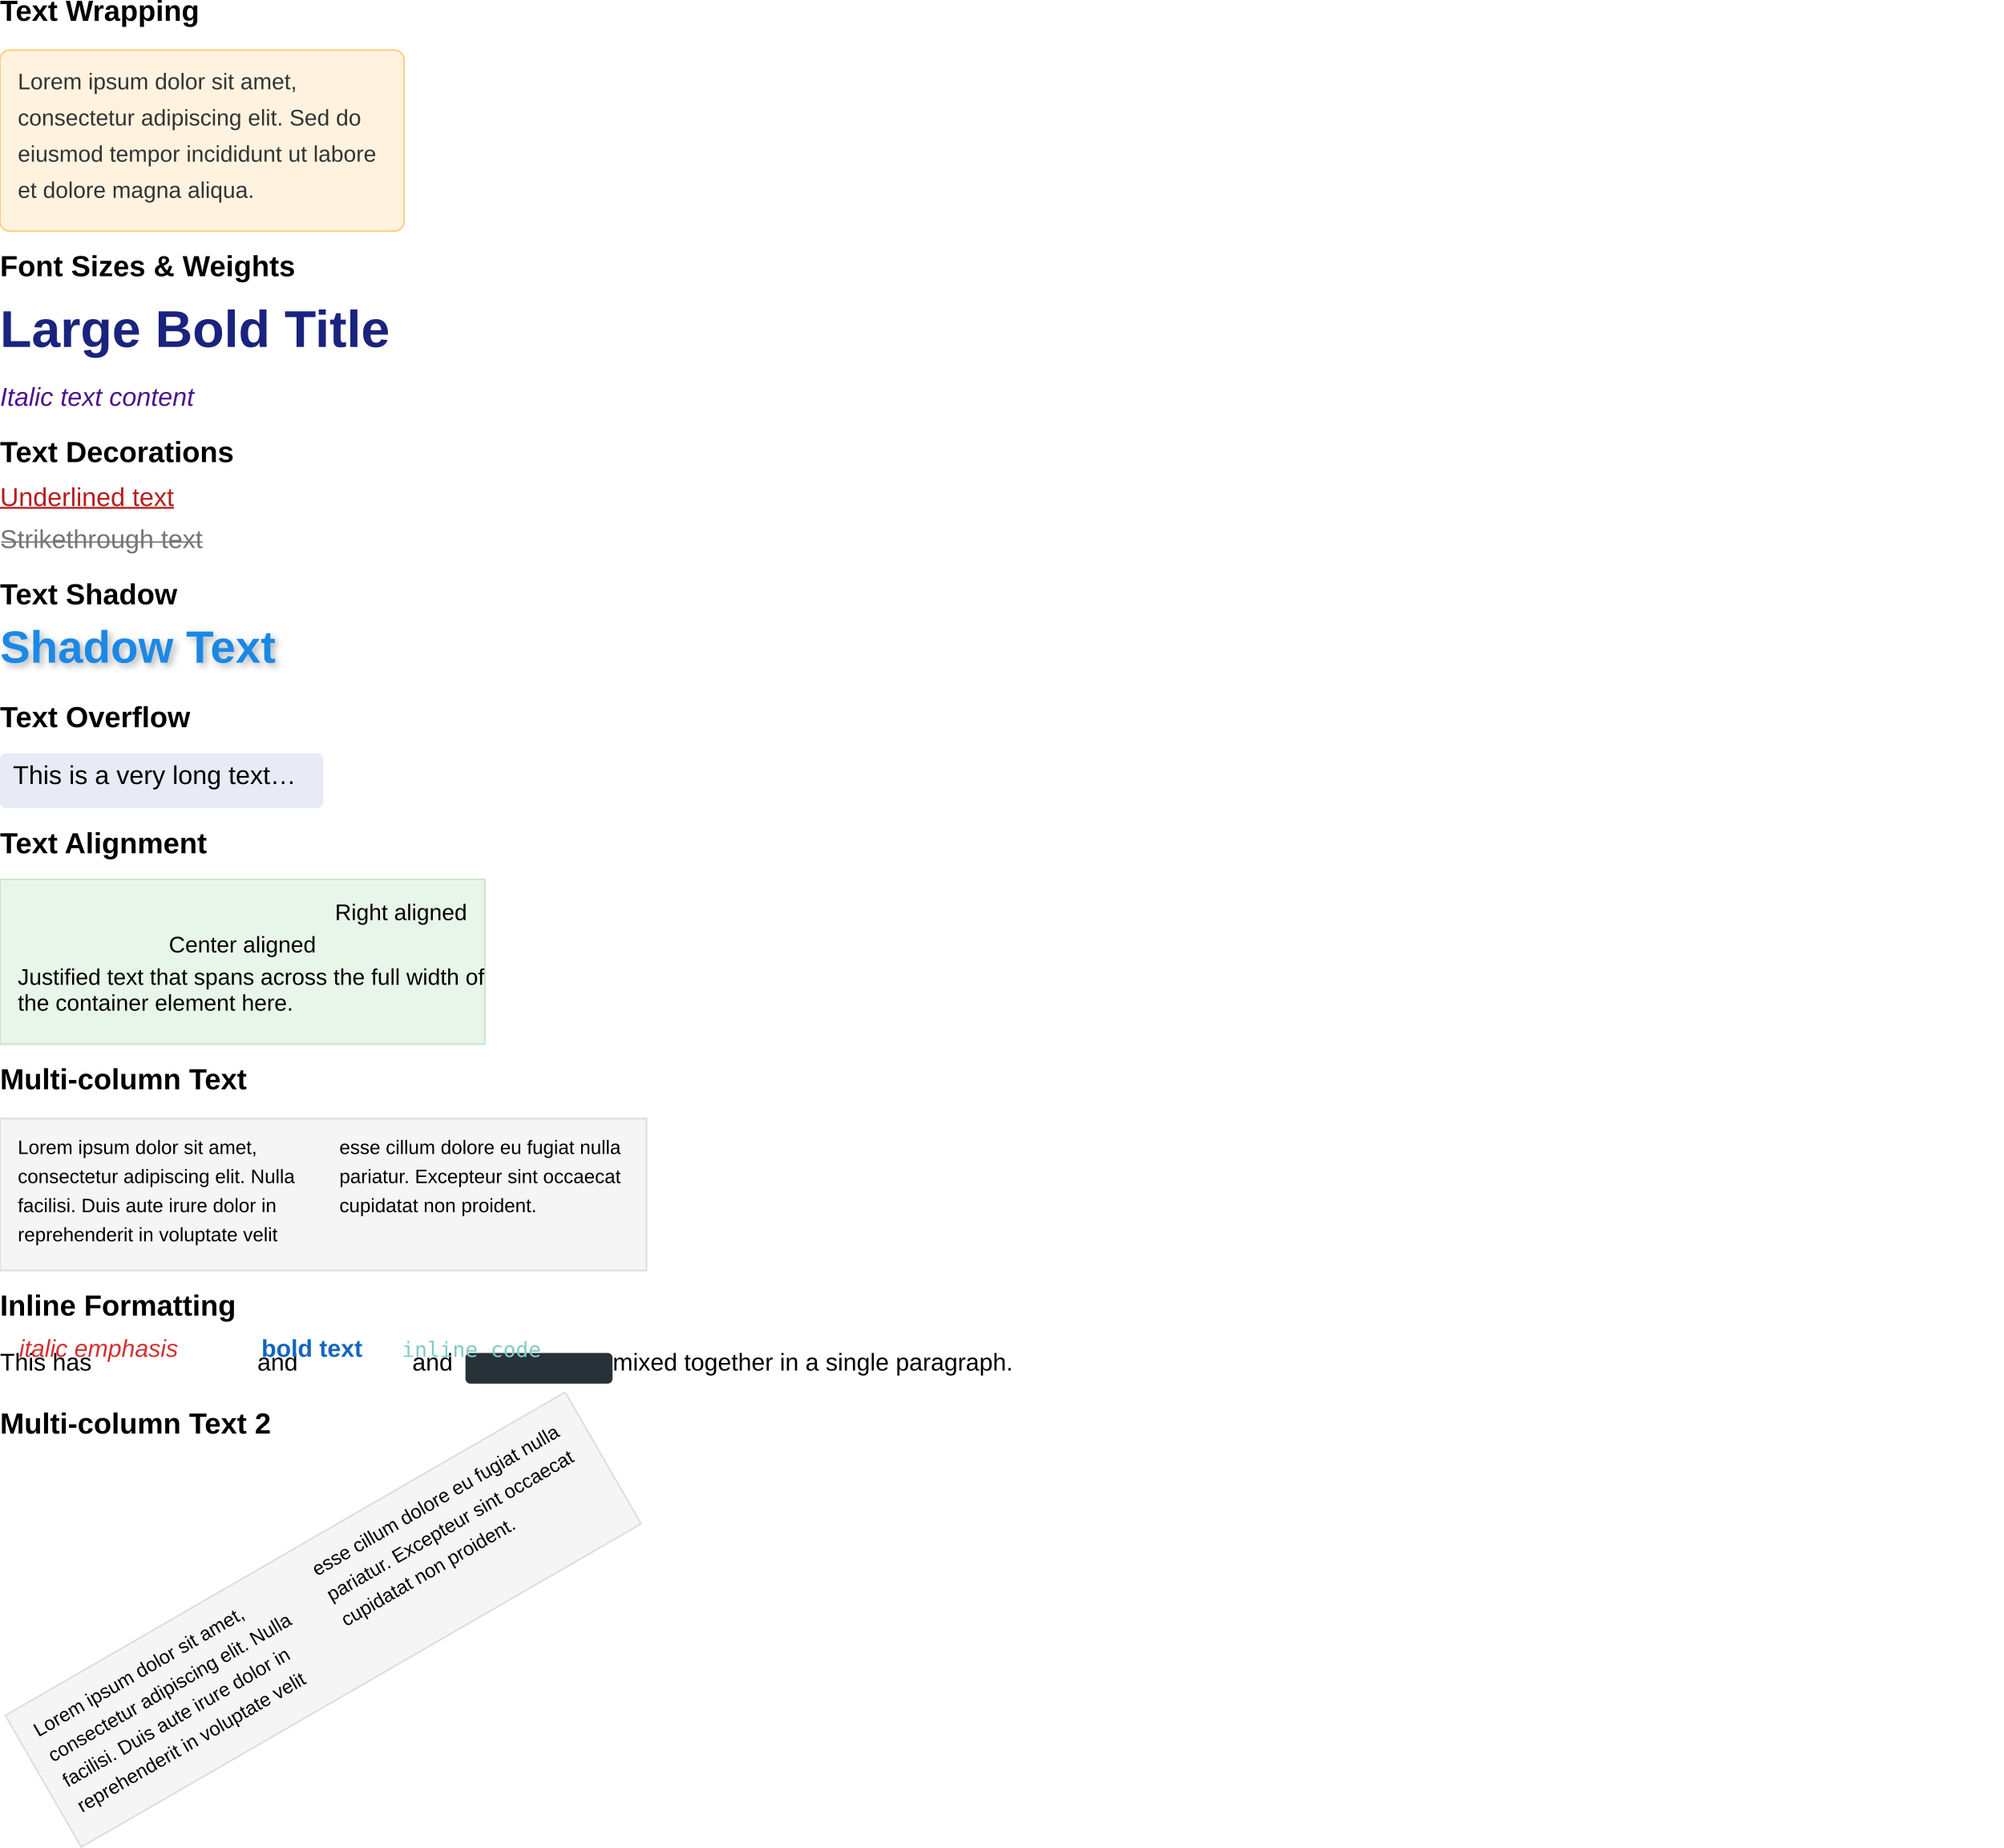
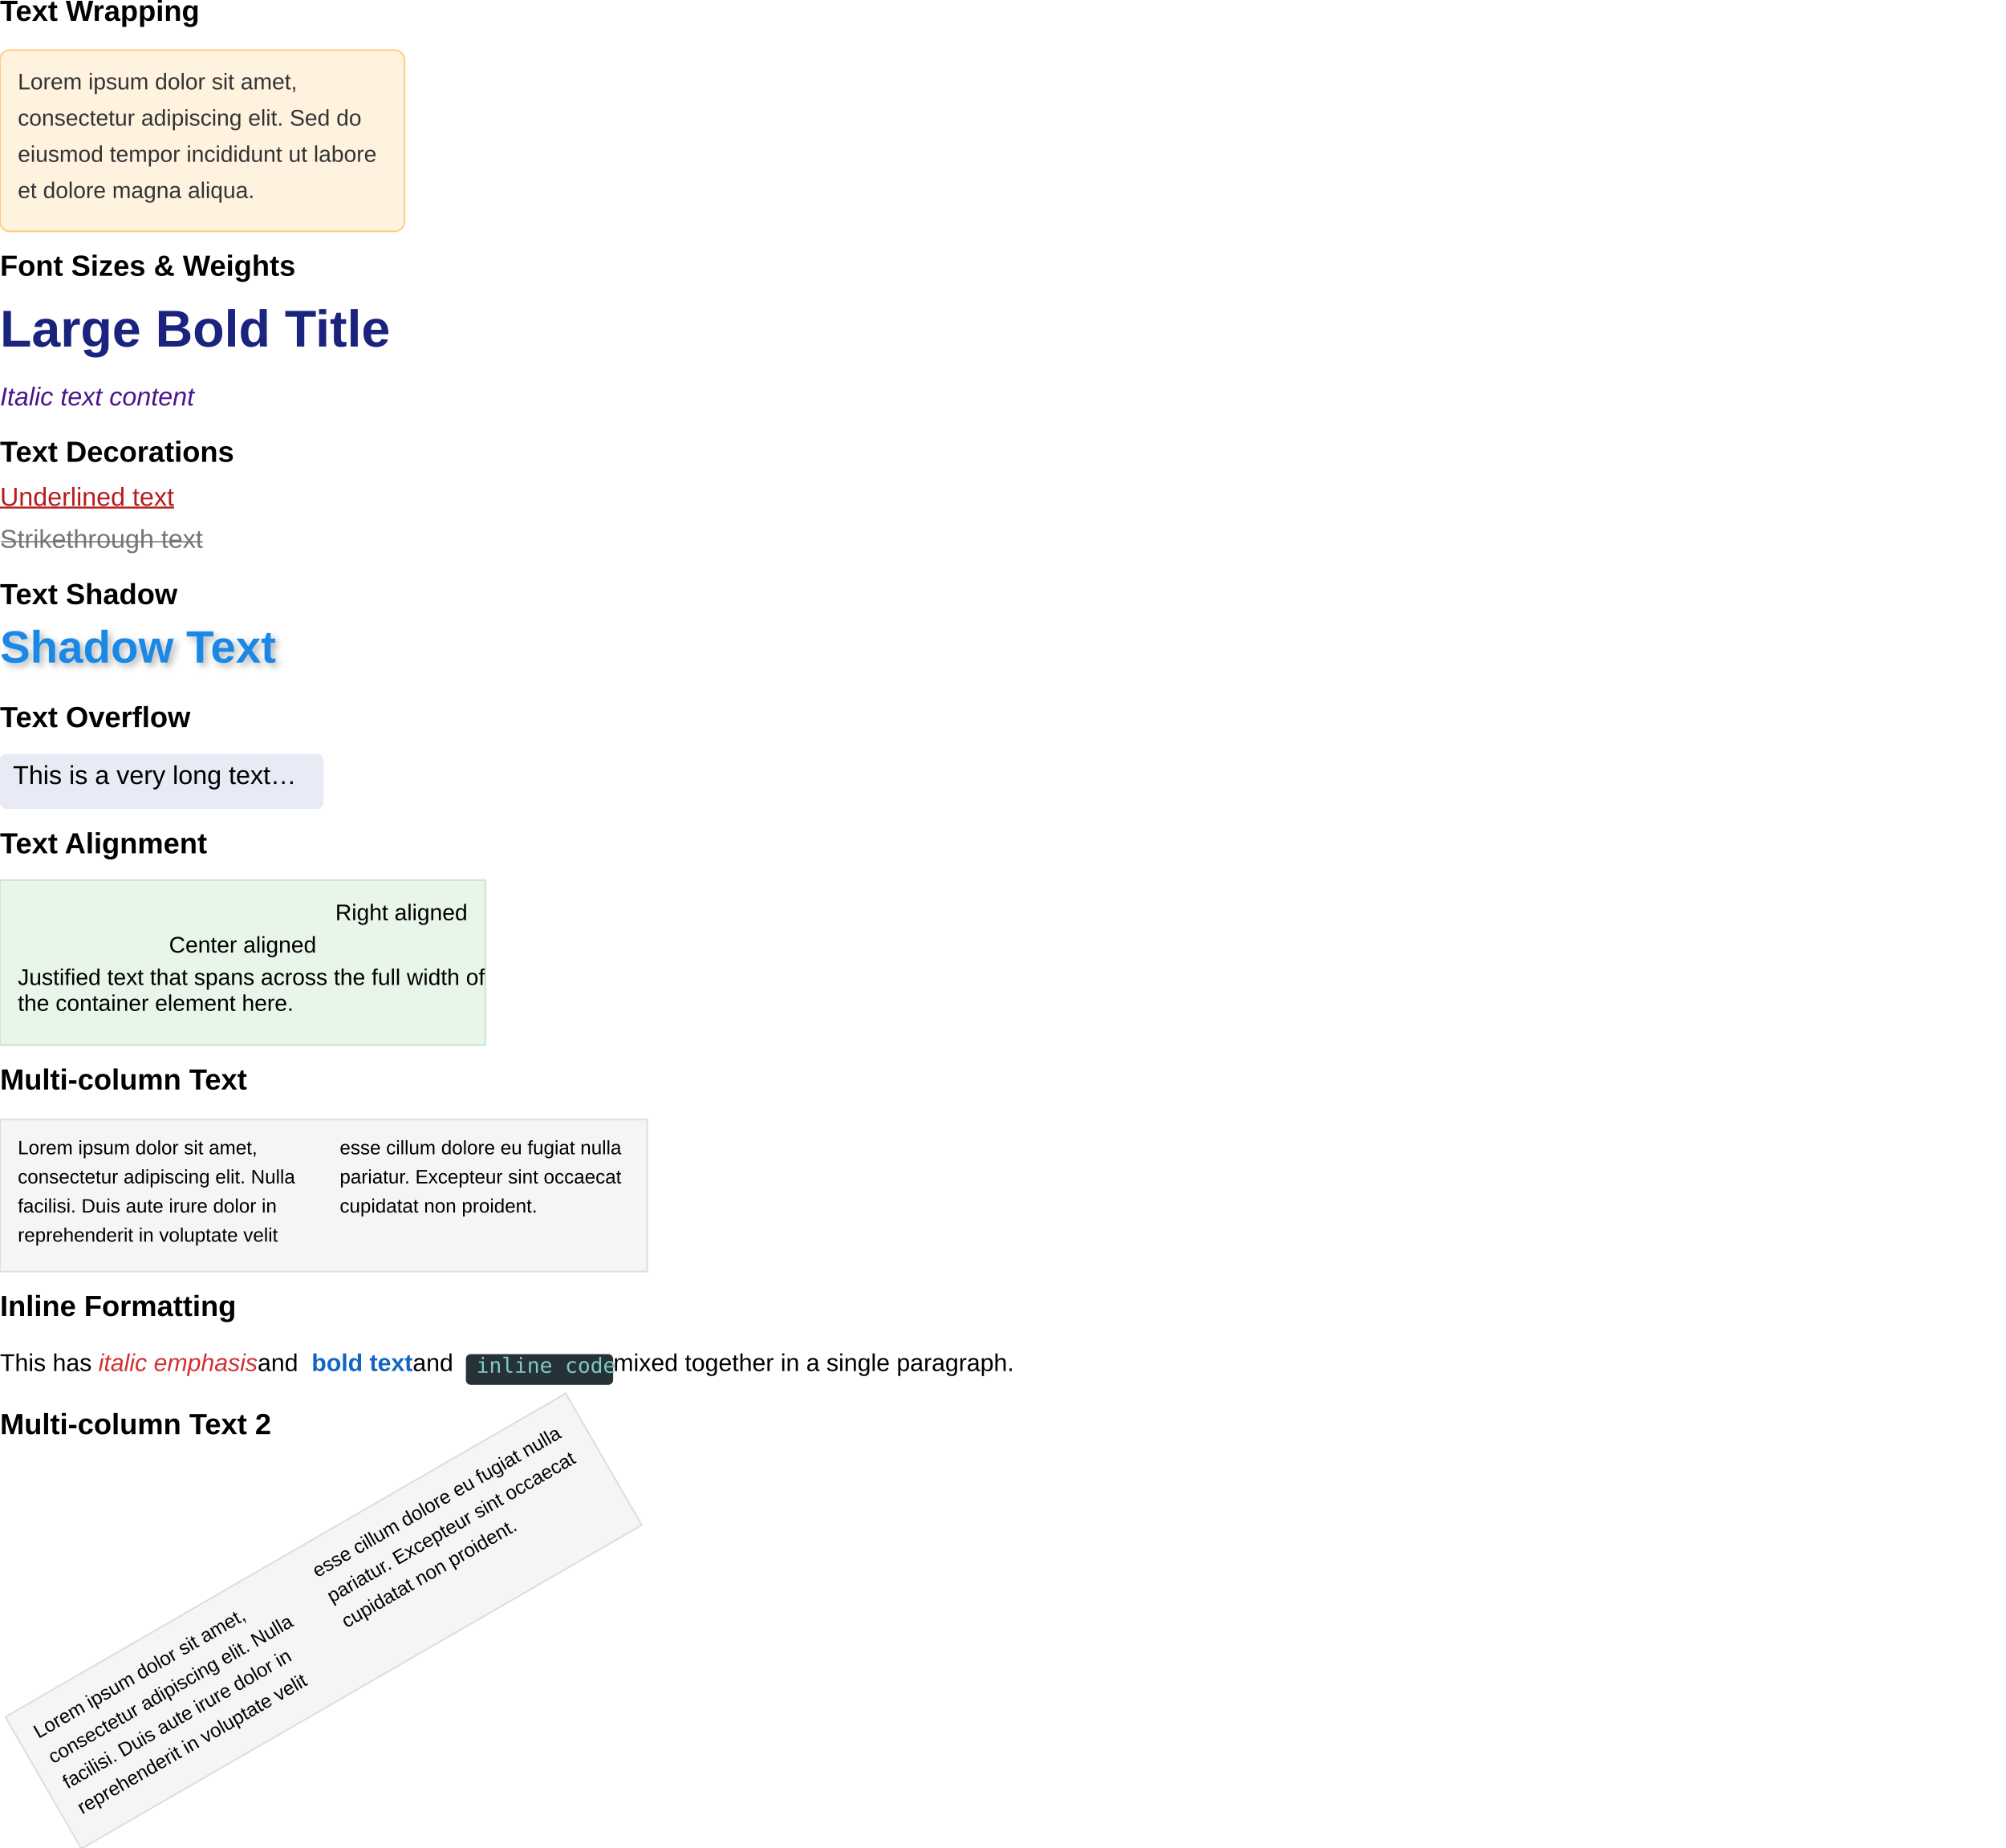
- <svg xmlns="http://www.w3.org/2000/svg" width="1240" height="1143" viewBox="0 0 1240 1143">
+ <svg xmlns="http://www.w3.org/2000/svg" width="1240" height="1142" viewBox="0 0 1240 1142">
  <defs>
    <filter id="ts1" x="-50%" y="-50%" width="200%" height="200%">
      <feDropShadow dx="2" dy="2" stdDeviation="2" flood-color="rgba(0, 0, 0, 0.3)" />
    </filter>
  </defs>
-   <text x="0" y="1" fill="rgb(0, 0, 0)" dominant-baseline="text-before-edge" font-weight="700" font-size="18px" font-family="Arial">Text Wrapping</text>
+   <text x="0" y="1" fill="rgb(0, 0, 0)" dominant-baseline="text-before-edge" font-weight="700" font-size="18px" font-family="Arial, sans-serif">Text Wrapping</text>
  <g>
    <rect x="0" y="31" width="250" height="112" rx="6" ry="6" fill="rgb(255, 243, 224)" />
    <rect x="0" y="31" width="250" height="112" rx="6" ry="6" fill="none" stroke="rgb(255, 204, 128)" stroke-width="1" />
  </g>
-   <text x="11" y="46" fill="rgb(51, 51, 51)" dominant-baseline="text-before-edge" font-size="14px" font-family="Arial">Lorem ipsum dolor sit amet,</text>
-   <text x="11" y="68.39" fill="rgb(51, 51, 51)" dominant-baseline="text-before-edge" font-size="14px" font-family="Arial">consectetur adipiscing elit. Sed do</text>
-   <text x="11" y="90.78" fill="rgb(51, 51, 51)" dominant-baseline="text-before-edge" font-size="14px" font-family="Arial">eiusmod tempor incididunt ut labore</text>
-   <text x="11" y="113.17" fill="rgb(51, 51, 51)" dominant-baseline="text-before-edge" font-size="14px" font-family="Arial">et dolore magna aliqua.</text>
-   <text x="0" y="159" fill="rgb(0, 0, 0)" dominant-baseline="text-before-edge" font-weight="700" font-size="18px" font-family="Arial">Font Sizes &amp; Weights</text>
-   <text x="0" y="193.5" fill="rgb(26, 35, 126)" dominant-baseline="text-before-edge" font-weight="900" font-size="32px" font-family="Arial">Large Bold Title</text>
-   <text x="0" y="240.5" fill="rgb(74, 20, 140)" dominant-baseline="text-before-edge" font-style="italic" font-size="16px" font-family="Arial">Italic text content</text>
-   <text x="0" y="274" fill="rgb(0, 0, 0)" dominant-baseline="text-before-edge" font-weight="700" font-size="18px" font-family="Arial">Text Decorations</text>
-   <text x="0" y="302.5" fill="rgb(183, 28, 28)" dominant-baseline="text-before-edge" font-size="16px" font-family="Arial" text-decoration="underline">Underlined text</text>
-   <text x="0" y="328.5" fill="rgb(117, 117, 117)" dominant-baseline="text-before-edge" font-size="16px" font-family="Arial" text-decoration="line-through">Strikethrough text</text>
-   <text x="0" y="362" fill="rgb(0, 0, 0)" dominant-baseline="text-before-edge" font-weight="700" font-size="18px" font-family="Arial">Text Shadow</text>
-   <text x="0" y="391.5" fill="rgb(30, 136, 229)" dominant-baseline="text-before-edge" font-weight="700" font-size="28px" font-family="Arial" filter="url(#ts1)">Shadow Text</text>
-   <text x="0" y="438" fill="rgb(0, 0, 0)" dominant-baseline="text-before-edge" font-weight="700" font-size="18px" font-family="Arial">Text Overflow</text>
+   <text x="11" y="46" fill="rgb(51, 51, 51)" dominant-baseline="text-before-edge" font-size="14px" font-family="Arial, sans-serif">Lorem ipsum dolor sit amet,</text>
+   <text x="11" y="68.39" fill="rgb(51, 51, 51)" dominant-baseline="text-before-edge" font-size="14px" font-family="Arial, sans-serif">consectetur adipiscing elit. Sed do</text>
+   <text x="11" y="90.78" fill="rgb(51, 51, 51)" dominant-baseline="text-before-edge" font-size="14px" font-family="Arial, sans-serif">eiusmod tempor incididunt ut labore</text>
+   <text x="11" y="113.17" fill="rgb(51, 51, 51)" dominant-baseline="text-before-edge" font-size="14px" font-family="Arial, sans-serif">et dolore magna aliqua.</text>
+   <text x="0" y="158.56" fill="rgb(0, 0, 0)" dominant-baseline="text-before-edge" font-weight="700" font-size="18px" font-family="Arial, sans-serif">Font Sizes &amp; Weights</text>
+   <text x="0" y="193.06" fill="rgb(26, 35, 126)" dominant-baseline="text-before-edge" font-weight="900" font-size="32px" font-family="Arial, sans-serif">Large Bold Title</text>
+   <text x="0" y="240.06" fill="rgb(74, 20, 140)" dominant-baseline="text-before-edge" font-style="italic" font-size="16px" font-family="Arial, sans-serif">Italic text content</text>
+   <text x="0" y="273.56" fill="rgb(0, 0, 0)" dominant-baseline="text-before-edge" font-weight="700" font-size="18px" font-family="Arial, sans-serif">Text Decorations</text>
+   <text x="0" y="302.06" fill="rgb(183, 28, 28)" dominant-baseline="text-before-edge" font-size="16px" font-family="Arial, sans-serif" text-decoration="underline">Underlined text</text>
+   <text x="0" y="328.06" fill="rgb(117, 117, 117)" dominant-baseline="text-before-edge" font-size="16px" font-family="Arial, sans-serif" text-decoration="line-through">Strikethrough text</text>
+   <text x="0" y="361.56" fill="rgb(0, 0, 0)" dominant-baseline="text-before-edge" font-weight="700" font-size="18px" font-family="Arial, sans-serif">Text Shadow</text>
+   <text x="0" y="391.06" fill="rgb(30, 136, 229)" dominant-baseline="text-before-edge" font-weight="700" font-size="28px" font-family="Arial, sans-serif" filter="url(#ts1)">Shadow Text</text>
+   <text x="0" y="437.56" fill="rgb(0, 0, 0)" dominant-baseline="text-before-edge" font-weight="700" font-size="18px" font-family="Arial, sans-serif">Text Overflow</text>
  <rect x="0" y="466" width="200" height="34" rx="4" ry="4" fill="rgb(232, 234, 246)" />
-   <text x="8" y="474.5" fill="rgb(0, 0, 0)" dominant-baseline="text-before-edge" font-size="16px" font-family="Arial">This is a very long text…</text>
-   <text x="0" y="516" fill="rgb(0, 0, 0)" dominant-baseline="text-before-edge" font-weight="700" font-size="18px" font-family="Arial">Text Alignment</text>
+   <text x="8" y="474.06" fill="rgb(0, 0, 0)" dominant-baseline="text-before-edge" font-size="16px" font-family="Arial, sans-serif">This is a very long text…</text>
+   <text x="0" y="515.56" fill="rgb(0, 0, 0)" dominant-baseline="text-before-edge" font-weight="700" font-size="18px" font-family="Arial, sans-serif">Text Alignment</text>
  <g>
-     <path d="M0,544 L300,544 L300,646 L0,646 Z" fill="rgb(232, 245, 233)" />
-     <path d="M0,544 L300,544 L300,646 L0,646 Z" fill="none" stroke="rgb(200, 230, 201)" stroke-width="1" />
+     <rect x="0" y="544" width="300" height="102" rx="0" ry="0" fill="rgb(232, 245, 233)" />
+     <rect x="0" y="544" width="300" height="102" rx="0" ry="0" fill="none" stroke="rgb(200, 230, 201)" stroke-width="1" />
  </g>
-   <text x="207.27" y="560" fill="rgb(0, 0, 0)" dominant-baseline="text-before-edge" font-size="14px" font-family="Arial">Right aligned</text>
-   <text x="104.47" y="580" fill="rgb(0, 0, 0)" dominant-baseline="text-before-edge" font-size="14px" font-family="Arial">Center aligned</text>
-   <text x="11" y="600" fill="rgb(0, 0, 0)" dominant-baseline="text-before-edge" font-size="14px" font-family="Arial">Justified text that spans across the full width of</text>
-   <text x="11" y="616" fill="rgb(0, 0, 0)" dominant-baseline="text-before-edge" font-size="14px" font-family="Arial">the container element here.</text>
-   <text x="0" y="662" fill="rgb(0, 0, 0)" dominant-baseline="text-before-edge" font-weight="700" font-size="18px" font-family="Arial">Multi-column Text</text>
+   <text x="207.27" y="559.56" fill="rgb(0, 0, 0)" dominant-baseline="text-before-edge" font-size="14px" font-family="Arial, sans-serif">Right aligned</text>
+   <text x="104.47" y="579.56" fill="rgb(0, 0, 0)" dominant-baseline="text-before-edge" font-size="14px" font-family="Arial, sans-serif">Center aligned</text>
+   <text x="11" y="599.56" fill="rgb(0, 0, 0)" dominant-baseline="text-before-edge" font-size="14px" font-family="Arial, sans-serif" textLength="300" lengthAdjust="spacing">Justified text that spans across the full width of</text>
+   <text x="11" y="615.56" fill="rgb(0, 0, 0)" dominant-baseline="text-before-edge" font-size="14px" font-family="Arial, sans-serif">the container element here.</text>
+   <text x="0" y="661.56" fill="rgb(0, 0, 0)" dominant-baseline="text-before-edge" font-weight="700" font-size="18px" font-family="Arial, sans-serif">Multi-column Text</text>
  <g>
-     <path d="M0,692 L400,692 L400,786 L0,786 Z" fill="rgb(245, 245, 245)" />
-     <path d="M0,692 L400,692 L400,786 L0,786 Z" fill="none" stroke="rgb(221, 221, 221)" stroke-width="1" />
+     <rect x="0" y="692" width="400" height="94" rx="0" ry="0" fill="rgb(245, 245, 245)" />
+     <rect x="0" y="692" width="400" height="94" rx="0" ry="0" fill="none" stroke="rgb(221, 221, 221)" stroke-width="1" />
  </g>
-   <text x="11" y="706" fill="rgb(0, 0, 0)" dominant-baseline="text-before-edge" font-size="12px" font-family="Arial">Lorem ipsum dolor sit amet,</text>
-   <text x="11" y="724" fill="rgb(0, 0, 0)" dominant-baseline="text-before-edge" font-size="12px" font-family="Arial">consectetur adipiscing elit. Nulla</text>
-   <text x="11" y="742" fill="rgb(0, 0, 0)" dominant-baseline="text-before-edge" font-size="12px" font-family="Arial">facilisi. Duis aute irure dolor in</text>
-   <text x="11" y="760" fill="rgb(0, 0, 0)" dominant-baseline="text-before-edge" font-size="12px" font-family="Arial">reprehenderit in voluptate velit</text>
-   <text x="210" y="706" fill="rgb(0, 0, 0)" dominant-baseline="text-before-edge" font-size="12px" font-family="Arial">esse cillum dolore eu fugiat nulla</text>
-   <text x="210" y="724" fill="rgb(0, 0, 0)" dominant-baseline="text-before-edge" font-size="12px" font-family="Arial">pariatur. Excepteur sint occaecat</text>
-   <text x="210" y="742" fill="rgb(0, 0, 0)" dominant-baseline="text-before-edge" font-size="12px" font-family="Arial">cupidatat non proident.</text>
-   <text x="0" y="802" fill="rgb(0, 0, 0)" dominant-baseline="text-before-edge" font-weight="700" font-size="18px" font-family="Arial">Inline Formatting</text>
-   <text x="0" y="838" fill="rgb(0, 0, 0)" dominant-baseline="text-before-edge" font-size="15px" font-family="Arial">This has</text>
-   <text x="159.23" y="838" fill="rgb(0, 0, 0)" dominant-baseline="text-before-edge" font-size="15px" font-family="Arial">and</text>
-   <text x="255.11" y="838" fill="rgb(0, 0, 0)" dominant-baseline="text-before-edge" font-size="15px" font-family="Arial">and</text>
-   <text x="379.11" y="838" fill="rgb(0, 0, 0)" dominant-baseline="text-before-edge" font-size="15px" font-family="Arial">mixed together in a single paragraph.</text>
-   <text x="11.81" y="829.5" fill="rgb(211, 47, 47)" dominant-baseline="text-before-edge" font-style="italic" font-size="15px" font-family="Arial">italic emphasis</text>
-   <text x="161.75" y="829.5" fill="rgb(21, 101, 192)" dominant-baseline="text-before-edge" font-weight="700" font-size="15px" font-family="Arial">bold text</text>
+   <text x="11" y="705.56" fill="rgb(0, 0, 0)" dominant-baseline="text-before-edge" font-size="12px" font-family="Arial, sans-serif">Lorem ipsum dolor sit amet,</text>
+   <text x="11" y="723.56" fill="rgb(0, 0, 0)" dominant-baseline="text-before-edge" font-size="12px" font-family="Arial, sans-serif">consectetur adipiscing elit. Nulla</text>
+   <text x="11" y="741.56" fill="rgb(0, 0, 0)" dominant-baseline="text-before-edge" font-size="12px" font-family="Arial, sans-serif">facilisi. Duis aute irure dolor in</text>
+   <text x="11" y="759.56" fill="rgb(0, 0, 0)" dominant-baseline="text-before-edge" font-size="12px" font-family="Arial, sans-serif">reprehenderit in voluptate velit</text>
+   <text x="210" y="705.56" fill="rgb(0, 0, 0)" dominant-baseline="text-before-edge" font-size="12px" font-family="Arial, sans-serif">esse cillum dolore eu fugiat nulla</text>
+   <text x="210" y="723.56" fill="rgb(0, 0, 0)" dominant-baseline="text-before-edge" font-size="12px" font-family="Arial, sans-serif">pariatur. Excepteur sint occaecat</text>
+   <text x="210" y="741.56" fill="rgb(0, 0, 0)" dominant-baseline="text-before-edge" font-size="12px" font-family="Arial, sans-serif">cupidatat non proident.</text>
+   <text x="0" y="801.56" fill="rgb(0, 0, 0)" dominant-baseline="text-before-edge" font-weight="700" font-size="18px" font-family="Arial, sans-serif">Inline Formatting</text>
+   <text x="0" y="837.56" fill="rgb(0, 0, 0)" dominant-baseline="text-before-edge" font-size="15px" font-family="Arial, sans-serif">This has</text>
+   <text x="159.23" y="837.56" fill="rgb(0, 0, 0)" dominant-baseline="text-before-edge" font-size="15px" font-family="Arial, sans-serif">and</text>
+   <text x="255.11" y="837.56" fill="rgb(0, 0, 0)" dominant-baseline="text-before-edge" font-size="15px" font-family="Arial, sans-serif">and</text>
+   <text x="379.11" y="837.56" fill="rgb(0, 0, 0)" dominant-baseline="text-before-edge" font-size="15px" font-family="Arial, sans-serif">mixed together in a single paragraph.</text>
+   <text x="60.86" y="837.56" fill="rgb(211, 47, 47)" dominant-baseline="text-before-edge" font-style="italic" font-size="15px" font-family="Arial, sans-serif">italic emphasis</text>
+   <text x="192.61" y="837.56" fill="rgb(21, 101, 192)" dominant-baseline="text-before-edge" font-weight="700" font-size="15px" font-family="Arial, sans-serif">bold text</text>
  <rect x="288" y="837" width="91" height="19" rx="3" ry="3" fill="rgb(38, 50, 56)" />
-   <text x="248.69" y="830.5" fill="rgb(128, 203, 196)" dominant-baseline="text-before-edge" font-size="13px" font-family="monospace">inline code</text>
-   <text x="0" y="875" fill="rgb(0, 0, 0)" dominant-baseline="text-before-edge" font-weight="700" font-size="18px" font-family="Arial">Multi-column Text 2</text>
+   <text x="294.48" y="839.56" fill="rgb(128, 203, 196)" dominant-baseline="text-before-edge" font-size="13px" font-family="monospace">inline code</text>
+   <text x="0" y="874.56" fill="rgb(0, 0, 0)" dominant-baseline="text-before-edge" font-weight="700" font-size="18px" font-family="Arial, sans-serif">Multi-column Text 2</text>
  <g>
    <path d="M3.29,1061.3 L349.71,861.3 L396.71,942.7 L50.29,1142.7 Z" fill="rgb(245, 245, 245)" />
    <path d="M3.29,1061.3 L349.71,861.3 L396.71,942.7 L50.29,1142.7 Z" fill="none" stroke="rgb(221, 221, 221)" stroke-width="1" />
  </g>
-   <text x="19.82" y="1067.92" fill="rgb(0, 0, 0)" dominant-baseline="text-before-edge" font-size="12px" font-family="Arial" transform="rotate(-30,19.82,1067.92)">Lorem ipsum dolor sit amet,</text>
-   <text x="28.82" y="1083.51" fill="rgb(0, 0, 0)" dominant-baseline="text-before-edge" font-size="12px" font-family="Arial" transform="rotate(-30,28.82,1083.51)">consectetur adipiscing elit. Nulla</text>
-   <text x="37.82" y="1099.1" fill="rgb(0, 0, 0)" dominant-baseline="text-before-edge" font-size="12px" font-family="Arial" transform="rotate(-30,37.82,1099.1)">facilisi. Duis aute irure dolor in</text>
-   <text x="46.82" y="1114.69" fill="rgb(0, 0, 0)" dominant-baseline="text-before-edge" font-size="12px" font-family="Arial" transform="rotate(-30,46.82,1114.69)">reprehenderit in voluptate velit</text>
-   <text x="192.16" y="968.42" fill="rgb(0, 0, 0)" dominant-baseline="text-before-edge" font-size="12px" font-family="Arial" transform="rotate(-30,192.16,968.42)">esse cillum dolore eu fugiat nulla</text>
-   <text x="201.16" y="984.01" fill="rgb(0, 0, 0)" dominant-baseline="text-before-edge" font-size="12px" font-family="Arial" transform="rotate(-30,201.16,984.01)">pariatur. Excepteur sint occaecat</text>
-   <text x="210.16" y="999.6" fill="rgb(0, 0, 0)" dominant-baseline="text-before-edge" font-size="12px" font-family="Arial" transform="rotate(-30,210.16,999.6)">cupidatat non proident.</text>
+   <text x="0" y="1" fill="rgb(0, 0, 0)" dominant-baseline="text-before-edge" font-size="12px" font-family="Arial, sans-serif" transform="matrix(0.87,-0.5,0.5,0.87,19.32,1067.06)">Lorem ipsum dolor sit amet,</text>
+   <text x="0" y="1" fill="rgb(0, 0, 0)" dominant-baseline="text-before-edge" font-size="12px" font-family="Arial, sans-serif" transform="matrix(0.87,-0.5,0.5,0.87,28.32,1082.64)">consectetur adipiscing elit. Nulla</text>
+   <text x="0" y="1" fill="rgb(0, 0, 0)" dominant-baseline="text-before-edge" font-size="12px" font-family="Arial, sans-serif" transform="matrix(0.87,-0.5,0.5,0.87,37.32,1098.23)">facilisi. Duis aute irure dolor in</text>
+   <text x="0" y="1" fill="rgb(0, 0, 0)" dominant-baseline="text-before-edge" font-size="12px" font-family="Arial, sans-serif" transform="matrix(0.87,-0.5,0.5,0.87,46.32,1113.82)">reprehenderit in voluptate velit</text>
+   <text x="0" y="1" fill="rgb(0, 0, 0)" dominant-baseline="text-before-edge" font-size="12px" font-family="Arial, sans-serif" transform="matrix(0.87,-0.5,0.5,0.87,191.66,967.56)">esse cillum dolore eu fugiat nulla</text>
+   <text x="0" y="1" fill="rgb(0, 0, 0)" dominant-baseline="text-before-edge" font-size="12px" font-family="Arial, sans-serif" transform="matrix(0.87,-0.5,0.5,0.87,200.66,983.14)">pariatur. Excepteur sint occaecat</text>
+   <text x="0" y="1" fill="rgb(0, 0, 0)" dominant-baseline="text-before-edge" font-size="12px" font-family="Arial, sans-serif" transform="matrix(0.87,-0.5,0.5,0.87,209.66,998.73)">cupidatat non proident.</text>
</svg>
